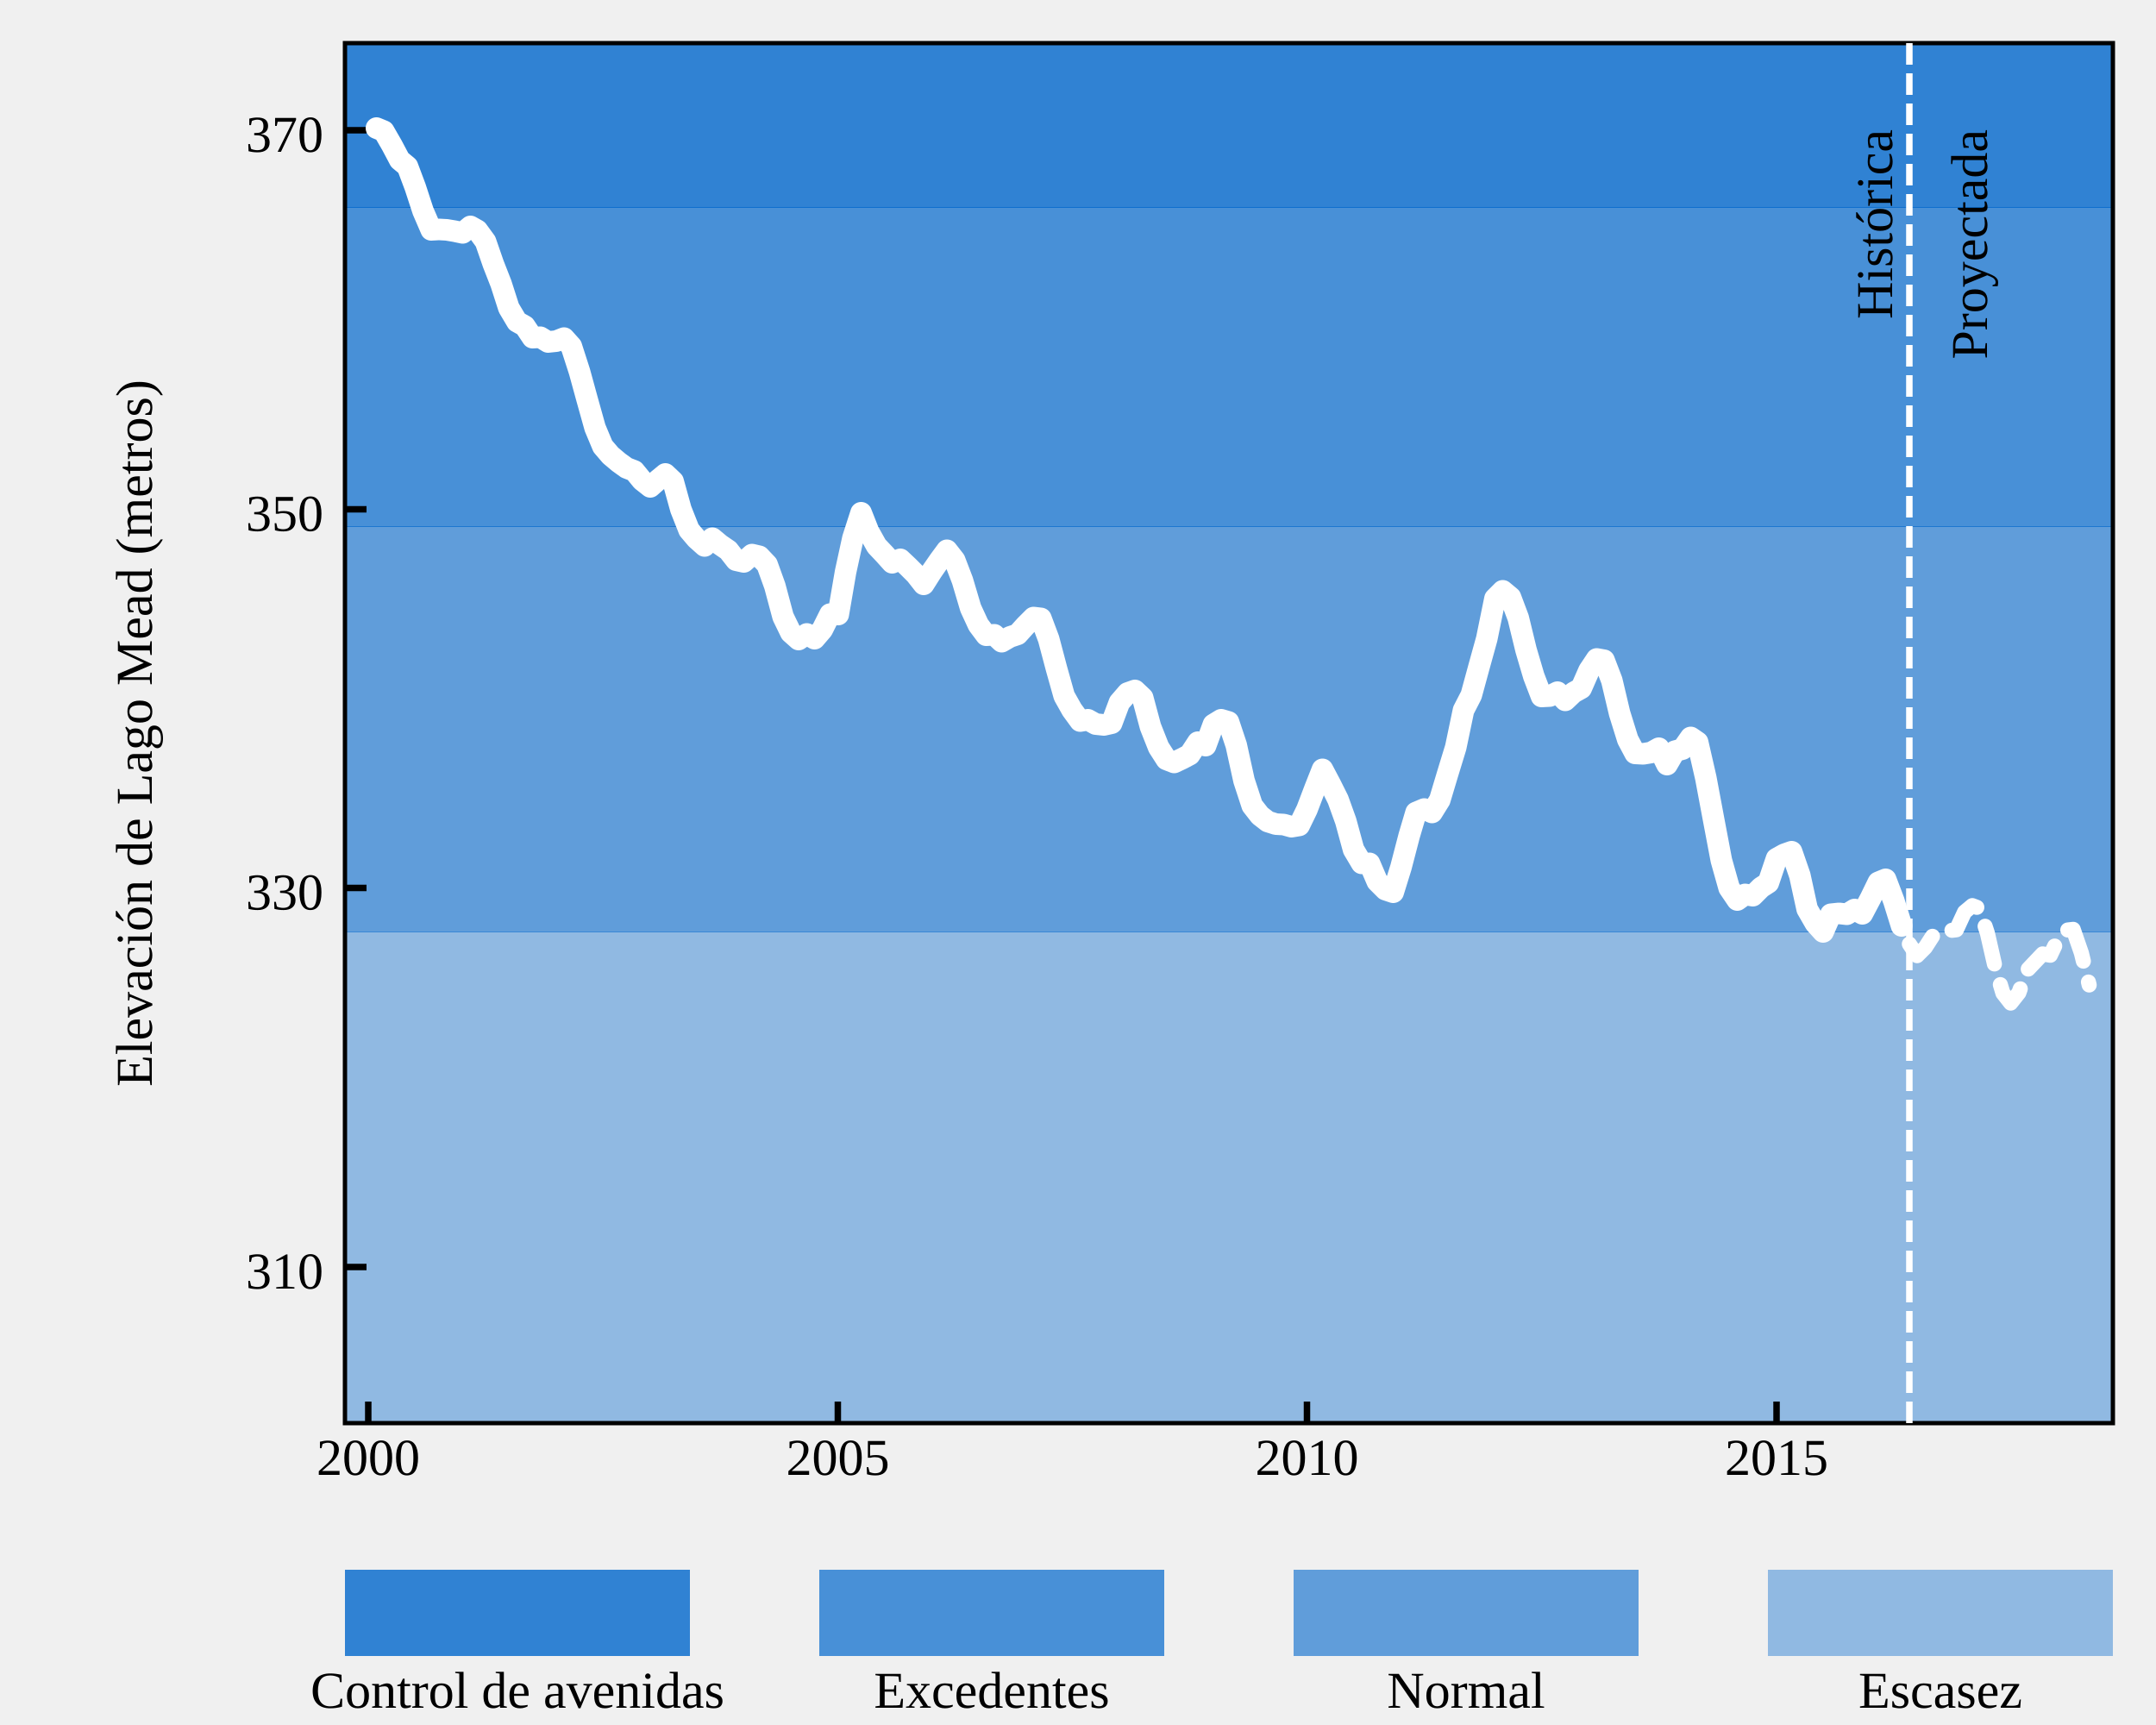
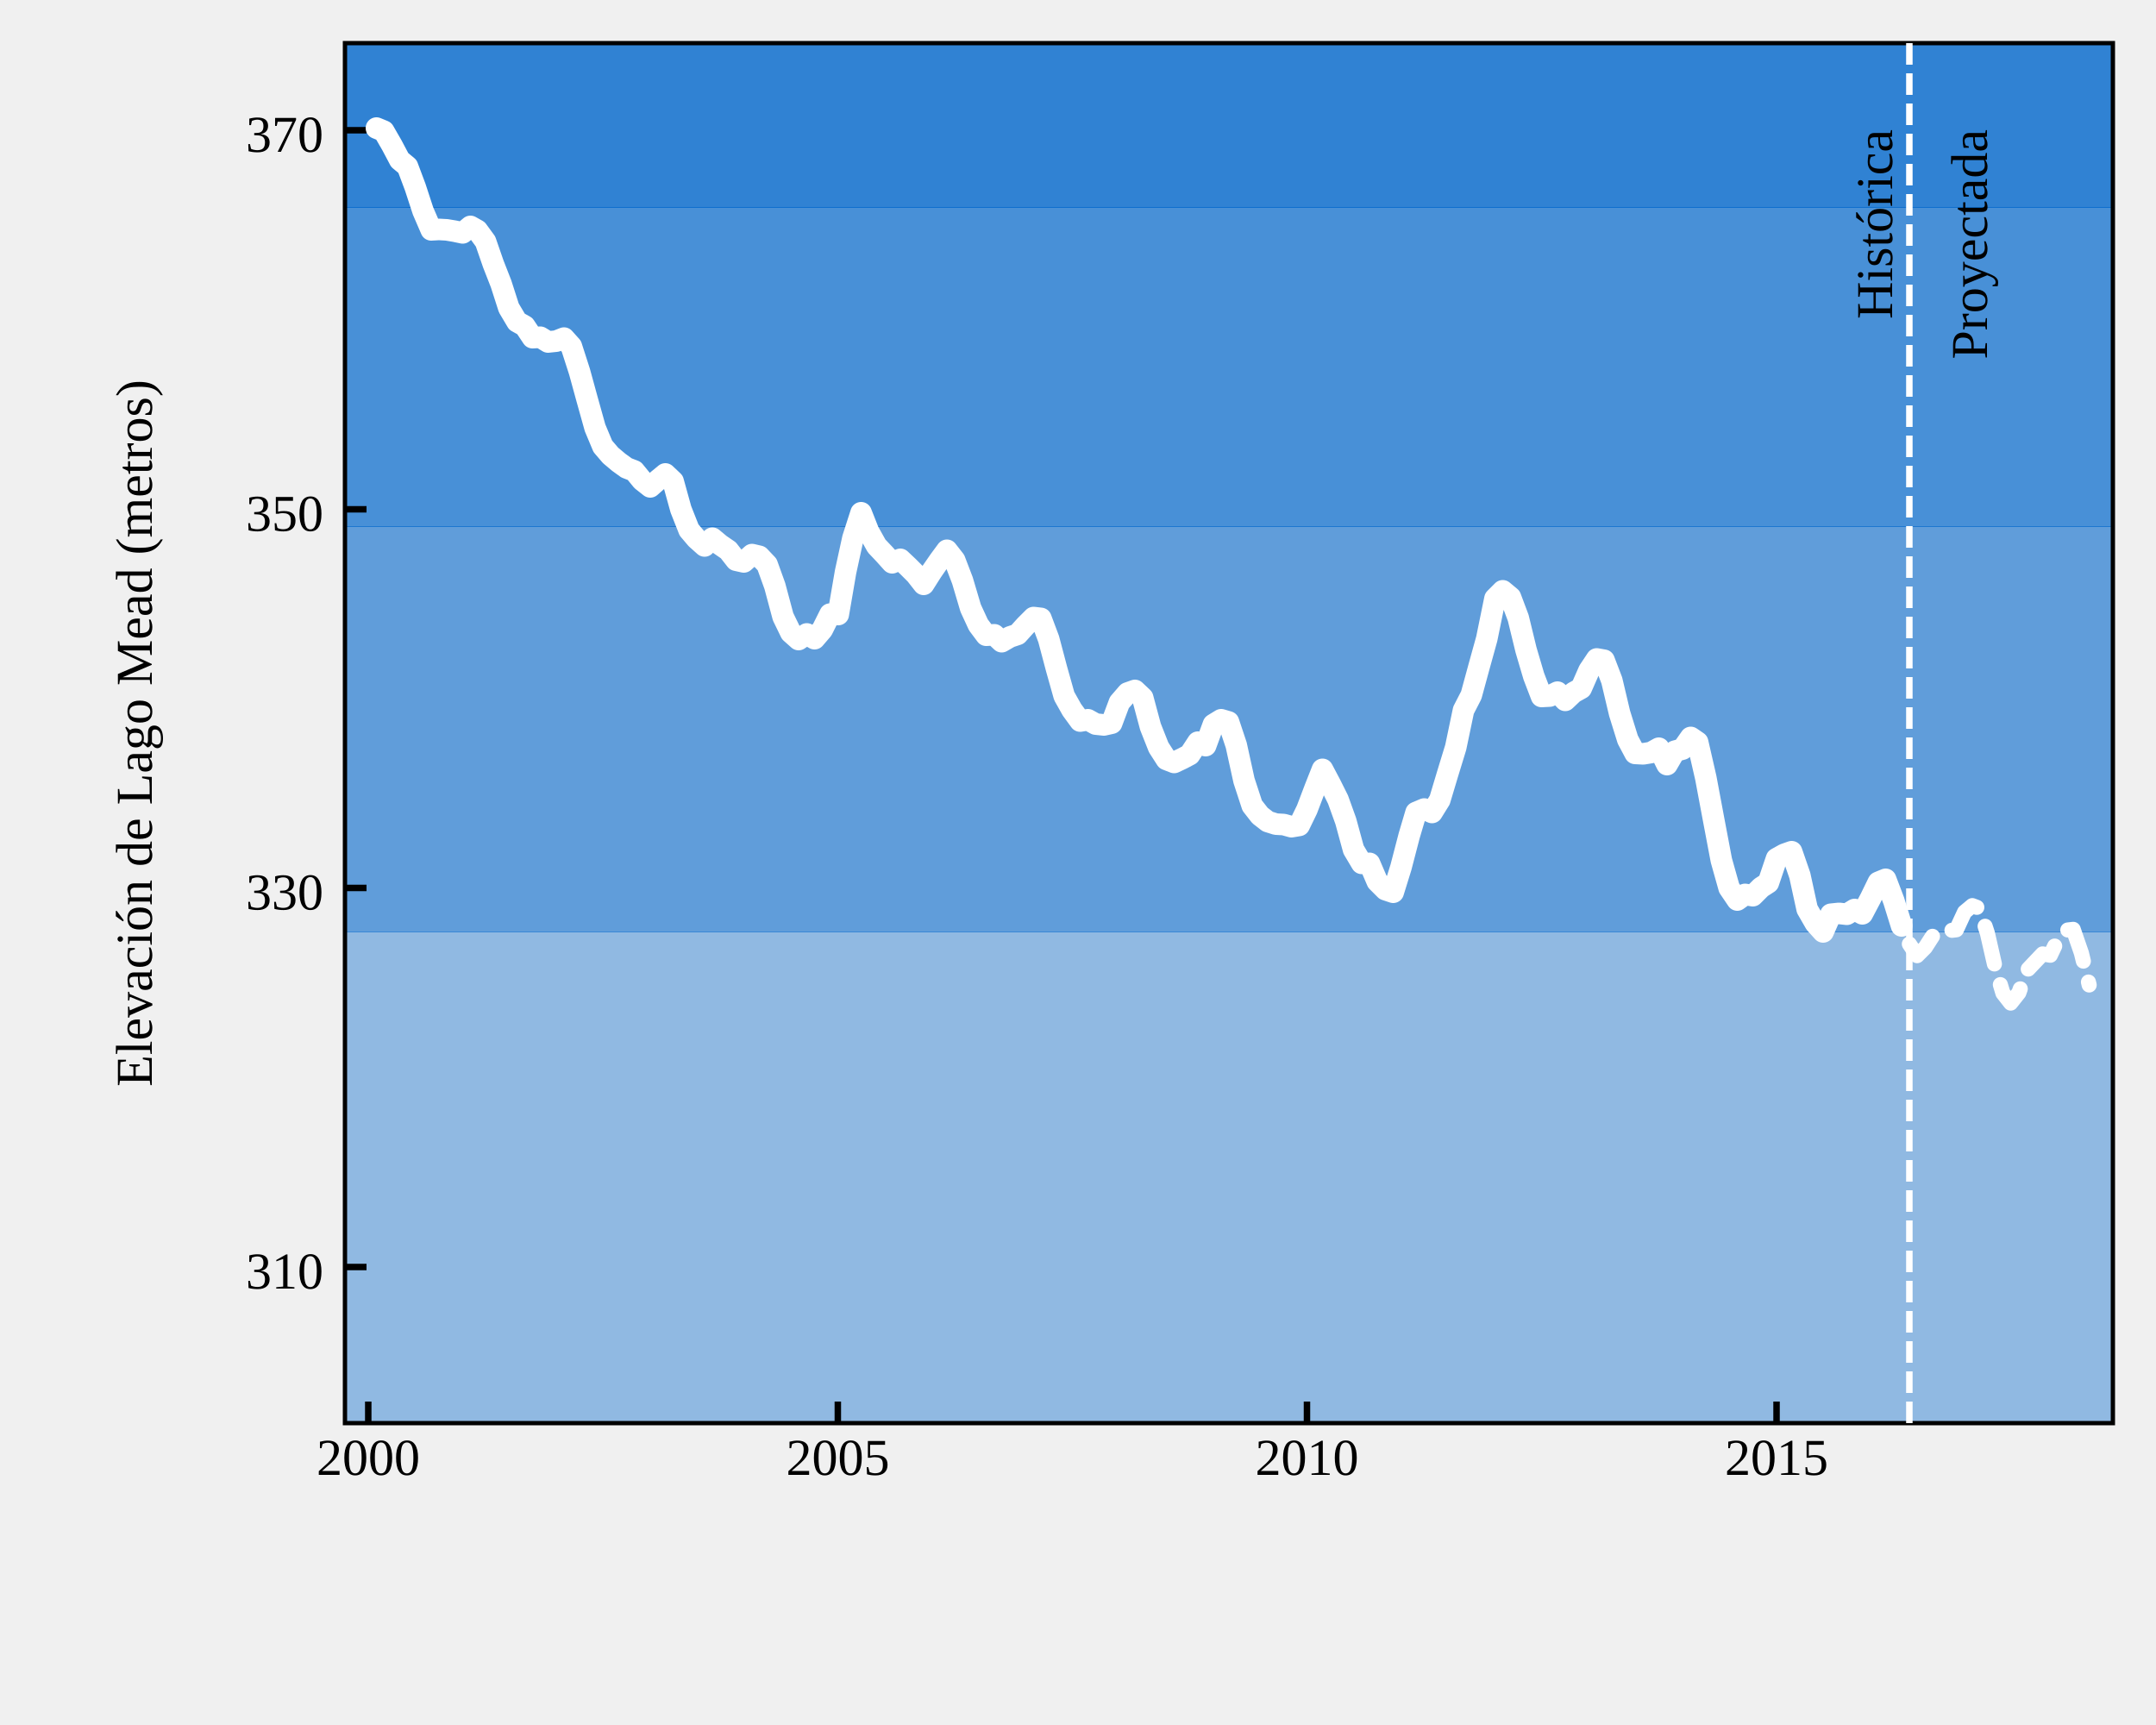
<svg xmlns="http://www.w3.org/2000/svg" version="1.1" preserveAspectRatio="xMinYMin meet" viewBox="0 0 500 400" id="mead-elev-projected-svg">
  <rect id="flood" x="80" y="10" width="410" height="38.2" fill="#0066CC" opacity="0.8" class="level-fill" />
  <rect id="surplus" x="80" y="48" width="410" height="74.2" fill="#0066CC" opacity="0.7" class="level-fill" />
  <rect id="normal" x="80" y="122" width="410" height="94.2" fill="#0066CC" opacity="0.6" class="level-fill" />
  <rect id="shortage" x="80" y="216" width="410" height="114.2" fill="#0066CC" opacity="0.4" class="level-fill" />
-   <g class="hidden" id="condition-markers">
-     <rect x="80" y="364" width="80" height="20" fill="#0066CC" opacity="0.8" />
-     <text x="120" y="384" dy="1.0em" class="small-text" text-anchor="middle">Control de avenidas</text>
-     <rect x="190" y="364" width="80" height="20" fill="#0066CC" opacity="0.7" />
-     <text x="230" y="384" dy="1.0em" class="small-text" text-anchor="middle">Excedentes</text>
-     <rect x="300" y="364" width="80" height="20" fill="#0066CC" opacity="0.6" />
-     <text x="340" y="384" dy="1.0em" class="small-text" text-anchor="middle">Normal</text>
-     <rect x="410" y="364" width="80" height="20" fill="#0066CC" opacity="0.4" />
-     <text x="450" y="384" dy="1.0em" class="small-text" text-anchor="middle">Escasez</text>
-   </g>
  <g id="axes" class="label">
    <rect id="axis.box" x="80.0" y="10.0" width="410.0" height="320.0" style="fill:none;stroke:black" />
    <text transform="translate(40.0,170.0)rotate(270)" text-anchor="middle" id="y-label" dy="-0.4em">Elevación de Lago Mead (metros)</text>
    <text transform="translate(245.0,390.0)rotate(0)" text-anchor="middle" id="x-label" dy="-0.8em" />
    <line x1="85.4" y1="330.0" x2="85.4" y2="325.0" style="stroke:black;stroke-width:1.5" />
    <text transform="translate(85.4,330.0)rotate(0)" text-anchor="middle" dy="1.0em">2000</text>
    <line x1="194.3" y1="330.0" x2="194.3" y2="325.0" style="stroke:black;stroke-width:1.5" />
    <text transform="translate(194.3,330.0)rotate(0)" text-anchor="middle" dy="1.0em">2005</text>
    <line x1="303.1" y1="330.0" x2="303.1" y2="325.0" style="stroke:black;stroke-width:1.5" />
    <text transform="translate(303.1,330.0)rotate(0)" text-anchor="middle" dy="1.0em">2010</text>
    <line x1="412.0" y1="330.0" x2="412.0" y2="325.0" style="stroke:black;stroke-width:1.5" />
    <text transform="translate(412.0,330.0)rotate(0)" text-anchor="middle" dy="1.0em">2015</text>
    <line x1="80.0" y1="293.8" x2="85.0" y2="293.8" style="stroke:black;stroke-width:1.5" />
    <text transform="translate(75.0,298.8)rotate(0)" text-anchor="end">310</text>
    <line x1="80.0" y1="205.9" x2="85.0" y2="205.9" style="stroke:black;stroke-width:1.5" />
    <text transform="translate(75.0,210.9)rotate(0)" text-anchor="end">330</text>
    <line x1="80.0" y1="118.1" x2="85.0" y2="118.1" style="stroke:black;stroke-width:1.5" />
    <text transform="translate(75.0,123.1)rotate(0)" text-anchor="end">350</text>
    <line x1="80.0" y1="30.2" x2="85.0" y2="30.2" style="stroke:black;stroke-width:1.5" />
    <text transform="translate(75.0,35.2)rotate(0)" text-anchor="end">370</text>
    <g id="legend" class="label" alignment-baseline="central">
      <line id="legend-line" x1="95" x2="110" y1="295" y2="295" fill="none" style="stroke:#FFFFFF;stroke-width:5;stroke-linejoin:round;stroke-linecap:round" visibility="hidden" />
      <text id="date_text" x="110" y="295" dy="-0.6em" dx="0.4em" class="legend"> </text>
      <text id="elev_text" x="110" y="295" dy="0.4em" dx="0.4em" fill="#000000" class="legend"> </text>
      <text id="model_text" x="110" y="295" dy="1.6em" dx="0.4em" fill="#000000" class="legend"> </text>
    </g>
    <path d="M442.8,10.0 L442.8,330.0 " fill="none" style="stroke:#FFFFFF;stroke-width:1.5;stroke-dasharray:5,2" />
    <text id="Historical-marker" class="hidden" text-anchor="end" transform="rotate(-90,438.8,30.0),translate(438.8,30.0)">Histórica</text>
    <text id="Projected-marker" class="hidden" text-anchor="end" transform="rotate(-90,460.8,30.0),translate(460.8,30.0)">Proyectada</text>
    <path d="M87.3,29.7 L89.0,30.4 L90.9,33.7 L92.7,37.1 L94.5,38.6 L96.3,43.4 L98.1,48.9 L100.0,53.3 L101.8,53.2 L103.6,53.3 L105.4,53.6 L107.3,54.0 L109.1,52.5 L110.7,53.4 L112.6,56.0 L114.4,61.2 L116.2,65.8 L118.0,71.4 L119.9,74.6 L121.7,75.6 L123.5,78.3 L125.3,78.2 L127.1,79.3 L129.0,79.1 L130.8,78.4 L132.5,80.3 L134.4,86.2 L136.1,92.4 L138.0,99.2 L139.8,103.5 L141.6,105.6 L143.5,107.2 L145.3,108.5 L147.1,109.2 L148.9,111.4 L150.8,112.9 L152.6,111.3 L154.3,109.9 L156.1,111.6 L157.9,118.1 L159.8,122.9 L161.5,124.9 L163.4,126.6 L165.2,124.8 L167.0,126.3 L168.9,127.6 L170.7,129.9 L172.5,130.3 L174.4,128.6 L176.1,129.0 L177.9,130.9 L179.7,135.9 L181.6,143.0 L183.4,146.7 L185.2,148.3 L187.1,147.0 L188.9,148.1 L190.7,146.0 L192.5,142.4 L194.4,142.5 L196.1,132.6 L197.8,124.8 L199.7,118.9 L201.4,123.2 L203.3,126.6 L205.1,128.5 L206.9,130.5 L208.8,129.7 L210.6,131.4 L212.4,133.2 L214.2,135.5 L216.1,132.5 L217.9,129.9 L219.6,127.6 L221.4,129.9 L223.2,134.6 L225.1,141.0 L226.9,144.9 L228.7,147.3 L230.6,147.2 L232.3,148.8 L234.2,147.7 L236.0,147.1 L237.8,145.1 L239.7,143.2 L241.4,143.4 L243.2,148.2 L245.0,155.0 L246.8,161.4 L248.6,164.6 L250.5,167.2 L252.3,166.9 L254.1,167.9 L256.0,168.1 L257.8,167.7 L259.6,162.9 L261.5,160.7 L263.2,160.1 L265.0,161.8 L266.8,168.5 L268.7,173.3 L270.5,176.1 L272.3,176.8 L274.2,175.9 L275.9,175.0 L277.8,172.1 L279.6,172.9 L281.4,168.0 L283.2,166.9 L284.9,167.4 L286.7,172.8 L288.5,181.0 L290.4,186.8 L292.2,189.1 L294.0,190.5 L295.9,191.1 L297.7,191.2 L299.5,191.7 L301.3,191.4 L303.1,187.7 L305.0,182.7 L306.7,178.4 L308.5,181.8 L310.3,185.4 L312.1,190.4 L313.9,197.0 L315.8,200.2 L317.6,200.2 L319.4,204.4 L321.3,206.3 L323.1,206.9 L324.9,201.1 L326.8,193.8 L328.4,188.4 L330.3,187.6 L332.1,188.4 L333.9,185.5 L335.7,179.5 L337.6,173.3 L339.4,164.7 L341.2,161.2 L343.0,154.6 L344.8,148.1 L346.7,138.8 L348.5,137.0 L350.3,138.5 L352.1,143.3 L353.9,150.7 L355.7,156.8 L357.5,161.5 L359.4,161.4 L361.2,160.5 L363.0,162.4 L364.9,160.6 L366.7,159.6 L368.5,155.5 L370.3,152.8 L372.0,153.1 L373.8,157.8 L375.6,165.4 L377.5,171.5 L379.2,174.7 L381.1,174.8 L382.9,174.5 L384.7,173.5 L386.6,177.3 L388.4,174.2 L390.2,173.7 L392.1,171.0 L393.7,172.1 L395.6,180.4 L397.4,190.0 L399.2,199.5 L401.0,205.9 L402.9,208.7 L404.7,207.4 L406.5,207.7 L408.4,205.8 L410.1,204.7 L412.0,199.1 L413.8,198.1 L415.5,197.5 L417.4,203.0 L419.1,210.8 L421.0,214.1 L422.8,216.1 L424.6,212.0 L426.5,211.8 L428.3,212.0 L430.1,210.9 L431.9,211.9 L433.8,208.3 L435.6,204.6 L437.3,203.9 L439.2,208.9 L441.0,214.7 " fill="none" style="stroke:#FFFFFF;stroke-width:5;stroke-linejoin:round;stroke-linecap:round" />
    <path d="M442.8,218.9 L444.6,221.6 L446.5,219.7 L448.3,216.9 L450.1,217.0 L452.0,215.8 L453.7,215.6 L455.6,211.5 L457.4,210.0 L459.0,210.6 L460.9,216.4 L462.7,224.3 L464.5,230.3 L466.3,232.6 L468.2,230.2 L470.0,225.1 L471.8,223.2 L473.7,221.2 L475.5,221.5 L477.3,217.7 L479.1,215.7 L480.8,215.5 L482.7,221.0 L484.5,228.4 " fill="none" id="dashed-projection" class="hidden" style="stroke:#FFFFFF;stroke-width:3.5;stroke-linejoin:round;stroke-dasharray:9,5;stroke-linecap:round" />
    <rect id="2000-01-31" x="83.79" y="10" width="7.00" height="320" fill-opacity="0.0" />
    <rect id="2000-02-29" x="85.52" y="10" width="7.00" height="320" fill-opacity="0.0" />
    <rect id="2000-03-31" x="87.37" y="10" width="7.00" height="320" fill-opacity="0.0" />
    <rect id="2000-04-30" x="89.16" y="10" width="7.00" height="320" fill-opacity="0.0" />
    <rect id="2000-05-31" x="91.01" y="10" width="7.00" height="320" fill-opacity="0.0" />
    <rect id="2000-06-30" x="92.80" y="10" width="7.00" height="320" fill-opacity="0.0" />
    <rect id="2000-07-31" x="94.65" y="10" width="7.00" height="320" fill-opacity="0.0" />
    <rect id="2000-08-31" x="96.50" y="10" width="7.00" height="320" fill-opacity="0.0" />
    <rect id="2000-09-30" x="98.28" y="10" width="7.00" height="320" fill-opacity="0.0" />
    <rect id="2000-10-31" x="100.13" y="10" width="7.00" height="320" fill-opacity="0.0" />
    <rect id="2000-11-30" x="101.92" y="10" width="7.00" height="320" fill-opacity="0.0" />
    <rect id="2000-12-31" x="103.77" y="10" width="7.00" height="320" fill-opacity="0.0" />
    <rect id="2001-01-31" x="105.56" y="10" width="7.00" height="320" fill-opacity="0.0" />
    <rect id="2001-02-28" x="107.23" y="10" width="7.00" height="320" fill-opacity="0.0" />
    <rect id="2001-03-31" x="109.08" y="10" width="7.00" height="320" fill-opacity="0.0" />
    <rect id="2001-04-30" x="110.87" y="10" width="7.00" height="320" fill-opacity="0.0" />
    <rect id="2001-05-31" x="112.72" y="10" width="7.00" height="320" fill-opacity="0.0" />
    <rect id="2001-06-30" x="114.51" y="10" width="7.00" height="320" fill-opacity="0.0" />
    <rect id="2001-07-31" x="116.36" y="10" width="7.00" height="320" fill-opacity="0.0" />
    <rect id="2001-08-31" x="118.21" y="10" width="7.00" height="320" fill-opacity="0.0" />
    <rect id="2001-09-30" x="120.00" y="10" width="7.00" height="320" fill-opacity="0.0" />
    <rect id="2001-10-31" x="121.84" y="10" width="7.00" height="320" fill-opacity="0.0" />
    <rect id="2001-11-30" x="123.63" y="10" width="7.00" height="320" fill-opacity="0.0" />
    <rect id="2001-12-31" x="125.48" y="10" width="7.00" height="320" fill-opacity="0.0" />
    <rect id="2002-01-31" x="127.33" y="10" width="7.00" height="320" fill-opacity="0.0" />
    <rect id="2002-02-28" x="129.00" y="10" width="7.00" height="320" fill-opacity="0.0" />
    <rect id="2002-03-31" x="130.85" y="10" width="7.00" height="320" fill-opacity="0.0" />
    <rect id="2002-04-30" x="132.64" y="10" width="7.00" height="320" fill-opacity="0.0" />
    <rect id="2002-05-31" x="134.49" y="10" width="7.00" height="320" fill-opacity="0.0" />
    <rect id="2002-06-30" x="136.28" y="10" width="7.00" height="320" fill-opacity="0.0" />
    <rect id="2002-07-31" x="138.13" y="10" width="7.00" height="320" fill-opacity="0.0" />
    <rect id="2002-08-31" x="139.98" y="10" width="7.00" height="320" fill-opacity="0.0" />
    <rect id="2002-09-30" x="141.77" y="10" width="7.00" height="320" fill-opacity="0.0" />
    <rect id="2002-10-31" x="143.61" y="10" width="7.00" height="320" fill-opacity="0.0" />
    <rect id="2002-11-30" x="145.40" y="10" width="7.00" height="320" fill-opacity="0.0" />
    <rect id="2002-12-31" x="147.25" y="10" width="7.00" height="320" fill-opacity="0.0" />
    <rect id="2003-01-31" x="149.10" y="10" width="7.00" height="320" fill-opacity="0.0" />
    <rect id="2003-02-28" x="150.77" y="10" width="7.00" height="320" fill-opacity="0.0" />
    <rect id="2003-03-31" x="152.62" y="10" width="7.00" height="320" fill-opacity="0.0" />
    <rect id="2003-04-30" x="154.41" y="10" width="7.00" height="320" fill-opacity="0.0" />
    <rect id="2003-05-31" x="156.26" y="10" width="7.00" height="320" fill-opacity="0.0" />
    <rect id="2003-06-30" x="158.05" y="10" width="7.00" height="320" fill-opacity="0.0" />
    <rect id="2003-07-31" x="159.90" y="10" width="7.00" height="320" fill-opacity="0.0" />
    <rect id="2003-08-31" x="161.75" y="10" width="7.00" height="320" fill-opacity="0.0" />
    <rect id="2003-09-30" x="163.53" y="10" width="7.00" height="320" fill-opacity="0.0" />
    <rect id="2003-10-31" x="165.38" y="10" width="7.00" height="320" fill-opacity="0.0" />
    <rect id="2003-11-30" x="167.17" y="10" width="7.00" height="320" fill-opacity="0.0" />
    <rect id="2003-12-31" x="169.02" y="10" width="7.00" height="320" fill-opacity="0.0" />
    <rect id="2004-01-31" x="170.87" y="10" width="7.00" height="320" fill-opacity="0.0" />
    <rect id="2004-02-29" x="172.60" y="10" width="7.00" height="320" fill-opacity="0.0" />
    <rect id="2004-03-31" x="174.45" y="10" width="7.00" height="320" fill-opacity="0.0" />
    <rect id="2004-04-30" x="176.24" y="10" width="7.00" height="320" fill-opacity="0.0" />
    <rect id="2004-05-31" x="178.09" y="10" width="7.00" height="320" fill-opacity="0.0" />
    <rect id="2004-06-30" x="179.88" y="10" width="7.00" height="320" fill-opacity="0.0" />
    <rect id="2004-07-31" x="181.73" y="10" width="7.00" height="320" fill-opacity="0.0" />
    <rect id="2004-08-31" x="183.58" y="10" width="7.00" height="320" fill-opacity="0.0" />
    <rect id="2004-09-30" x="185.36" y="10" width="7.00" height="320" fill-opacity="0.0" />
    <rect id="2004-10-31" x="187.21" y="10" width="7.00" height="320" fill-opacity="0.0" />
    <rect id="2004-11-30" x="189.00" y="10" width="7.00" height="320" fill-opacity="0.0" />
    <rect id="2004-12-31" x="190.85" y="10" width="7.00" height="320" fill-opacity="0.0" />
    <rect id="2005-01-31" x="192.64" y="10" width="7.00" height="320" fill-opacity="0.0" />
    <rect id="2005-02-28" x="194.31" y="10" width="7.00" height="320" fill-opacity="0.0" />
    <rect id="2005-03-31" x="196.16" y="10" width="7.00" height="320" fill-opacity="0.0" />
    <rect id="2005-04-30" x="197.95" y="10" width="7.00" height="320" fill-opacity="0.0" />
    <rect id="2005-05-31" x="199.80" y="10" width="7.00" height="320" fill-opacity="0.0" />
    <rect id="2005-06-30" x="201.59" y="10" width="7.00" height="320" fill-opacity="0.0" />
    <rect id="2005-07-31" x="203.44" y="10" width="7.00" height="320" fill-opacity="0.0" />
    <rect id="2005-08-31" x="205.29" y="10" width="7.00" height="320" fill-opacity="0.0" />
    <rect id="2005-09-30" x="207.07" y="10" width="7.00" height="320" fill-opacity="0.0" />
    <rect id="2005-10-31" x="208.92" y="10" width="7.00" height="320" fill-opacity="0.0" />
    <rect id="2005-11-30" x="210.71" y="10" width="7.00" height="320" fill-opacity="0.0" />
    <rect id="2005-12-31" x="212.56" y="10" width="7.00" height="320" fill-opacity="0.0" />
    <rect id="2006-01-31" x="214.41" y="10" width="7.00" height="320" fill-opacity="0.0" />
    <rect id="2006-02-28" x="216.08" y="10" width="7.00" height="320" fill-opacity="0.0" />
    <rect id="2006-03-31" x="217.93" y="10" width="7.00" height="320" fill-opacity="0.0" />
    <rect id="2006-04-30" x="219.72" y="10" width="7.00" height="320" fill-opacity="0.0" />
    <rect id="2006-05-31" x="221.57" y="10" width="7.00" height="320" fill-opacity="0.0" />
    <rect id="2006-06-30" x="223.36" y="10" width="7.00" height="320" fill-opacity="0.0" />
    <rect id="2006-07-31" x="225.21" y="10" width="7.00" height="320" fill-opacity="0.0" />
    <rect id="2006-08-31" x="227.06" y="10" width="7.00" height="320" fill-opacity="0.0" />
    <rect id="2006-09-30" x="228.84" y="10" width="7.00" height="320" fill-opacity="0.0" />
    <rect id="2006-10-31" x="230.69" y="10" width="7.00" height="320" fill-opacity="0.0" />
    <rect id="2006-11-30" x="232.48" y="10" width="7.00" height="320" fill-opacity="0.0" />
    <rect id="2006-12-31" x="234.33" y="10" width="7.00" height="320" fill-opacity="0.0" />
    <rect id="2007-01-31" x="236.18" y="10" width="7.00" height="320" fill-opacity="0.0" />
    <rect id="2007-02-28" x="237.85" y="10" width="7.00" height="320" fill-opacity="0.0" />
    <rect id="2007-03-31" x="239.70" y="10" width="7.00" height="320" fill-opacity="0.0" />
    <rect id="2007-04-30" x="241.49" y="10" width="7.00" height="320" fill-opacity="0.0" />
    <rect id="2007-05-31" x="243.34" y="10" width="7.00" height="320" fill-opacity="0.0" />
    <rect id="2007-06-30" x="245.13" y="10" width="7.00" height="320" fill-opacity="0.0" />
    <rect id="2007-07-31" x="246.98" y="10" width="7.00" height="320" fill-opacity="0.0" />
    <rect id="2007-08-31" x="248.83" y="10" width="7.00" height="320" fill-opacity="0.0" />
    <rect id="2007-09-30" x="250.61" y="10" width="7.00" height="320" fill-opacity="0.0" />
    <rect id="2007-10-31" x="252.46" y="10" width="7.00" height="320" fill-opacity="0.0" />
    <rect id="2007-11-30" x="254.25" y="10" width="7.00" height="320" fill-opacity="0.0" />
    <rect id="2007-12-31" x="256.10" y="10" width="7.00" height="320" fill-opacity="0.0" />
    <rect id="2008-01-31" x="257.95" y="10" width="7.00" height="320" fill-opacity="0.0" />
    <rect id="2008-02-29" x="259.68" y="10" width="7.00" height="320" fill-opacity="0.0" />
    <rect id="2008-03-31" x="261.53" y="10" width="7.00" height="320" fill-opacity="0.0" />
    <rect id="2008-04-30" x="263.32" y="10" width="7.00" height="320" fill-opacity="0.0" />
    <rect id="2008-05-31" x="265.17" y="10" width="7.00" height="320" fill-opacity="0.0" />
    <rect id="2008-06-30" x="266.96" y="10" width="7.00" height="320" fill-opacity="0.0" />
    <rect id="2008-07-31" x="268.81" y="10" width="7.00" height="320" fill-opacity="0.0" />
    <rect id="2008-08-31" x="270.65" y="10" width="7.00" height="320" fill-opacity="0.0" />
    <rect id="2008-09-30" x="272.44" y="10" width="7.00" height="320" fill-opacity="0.0" />
    <rect id="2008-10-31" x="274.29" y="10" width="7.00" height="320" fill-opacity="0.0" />
    <rect id="2008-11-30" x="276.08" y="10" width="7.00" height="320" fill-opacity="0.0" />
    <rect id="2008-12-31" x="277.93" y="10" width="7.00" height="320" fill-opacity="0.0" />
    <rect id="2009-01-31" x="279.72" y="10" width="7.00" height="320" fill-opacity="0.0" />
    <rect id="2009-02-28" x="281.39" y="10" width="7.00" height="320" fill-opacity="0.0" />
    <rect id="2009-03-31" x="283.24" y="10" width="7.00" height="320" fill-opacity="0.0" />
    <rect id="2009-04-30" x="285.03" y="10" width="7.00" height="320" fill-opacity="0.0" />
    <rect id="2009-05-31" x="286.88" y="10" width="7.00" height="320" fill-opacity="0.0" />
    <rect id="2009-06-30" x="288.67" y="10" width="7.00" height="320" fill-opacity="0.0" />
    <rect id="2009-07-31" x="290.52" y="10" width="7.00" height="320" fill-opacity="0.0" />
    <rect id="2009-08-31" x="292.37" y="10" width="7.00" height="320" fill-opacity="0.0" />
    <rect id="2009-09-30" x="294.15" y="10" width="7.00" height="320" fill-opacity="0.0" />
    <rect id="2009-10-31" x="296.00" y="10" width="7.00" height="320" fill-opacity="0.0" />
    <rect id="2009-11-30" x="297.79" y="10" width="7.00" height="320" fill-opacity="0.0" />
    <rect id="2009-12-31" x="299.64" y="10" width="7.00" height="320" fill-opacity="0.0" />
    <rect id="2010-01-31" x="301.49" y="10" width="7.00" height="320" fill-opacity="0.0" />
    <rect id="2010-02-28" x="303.16" y="10" width="7.00" height="320" fill-opacity="0.0" />
    <rect id="2010-03-31" x="305.01" y="10" width="7.00" height="320" fill-opacity="0.0" />
    <rect id="2010-04-30" x="306.80" y="10" width="7.00" height="320" fill-opacity="0.0" />
    <rect id="2010-05-31" x="308.65" y="10" width="7.00" height="320" fill-opacity="0.0" />
    <rect id="2010-06-30" x="310.44" y="10" width="7.00" height="320" fill-opacity="0.0" />
    <rect id="2010-07-31" x="312.29" y="10" width="7.00" height="320" fill-opacity="0.0" />
    <rect id="2010-08-31" x="314.13" y="10" width="7.00" height="320" fill-opacity="0.0" />
    <rect id="2010-09-30" x="315.92" y="10" width="7.00" height="320" fill-opacity="0.0" />
    <rect id="2010-10-31" x="317.77" y="10" width="7.00" height="320" fill-opacity="0.0" />
    <rect id="2010-11-30" x="319.56" y="10" width="7.00" height="320" fill-opacity="0.0" />
    <rect id="2010-12-31" x="321.41" y="10" width="7.00" height="320" fill-opacity="0.0" />
    <rect id="2011-01-31" x="323.26" y="10" width="7.00" height="320" fill-opacity="0.0" />
    <rect id="2011-02-28" x="324.93" y="10" width="7.00" height="320" fill-opacity="0.0" />
    <rect id="2011-03-31" x="326.78" y="10" width="7.00" height="320" fill-opacity="0.0" />
    <rect id="2011-04-30" x="328.57" y="10" width="7.00" height="320" fill-opacity="0.0" />
    <rect id="2011-05-31" x="330.42" y="10" width="7.00" height="320" fill-opacity="0.0" />
    <rect id="2011-06-30" x="332.21" y="10" width="7.00" height="320" fill-opacity="0.0" />
    <rect id="2011-07-31" x="334.06" y="10" width="7.00" height="320" fill-opacity="0.0" />
    <rect id="2011-08-31" x="335.90" y="10" width="7.00" height="320" fill-opacity="0.0" />
    <rect id="2011-09-30" x="337.69" y="10" width="7.00" height="320" fill-opacity="0.0" />
    <rect id="2011-10-31" x="339.54" y="10" width="7.00" height="320" fill-opacity="0.0" />
    <rect id="2011-11-30" x="341.33" y="10" width="7.00" height="320" fill-opacity="0.0" />
    <rect id="2011-12-31" x="343.18" y="10" width="7.00" height="320" fill-opacity="0.0" />
    <rect id="2012-01-31" x="345.03" y="10" width="7.00" height="320" fill-opacity="0.0" />
    <rect id="2012-02-29" x="346.76" y="10" width="7.00" height="320" fill-opacity="0.0" />
    <rect id="2012-03-31" x="348.61" y="10" width="7.00" height="320" fill-opacity="0.0" />
    <rect id="2012-04-30" x="350.40" y="10" width="7.00" height="320" fill-opacity="0.0" />
    <rect id="2012-05-31" x="352.25" y="10" width="7.00" height="320" fill-opacity="0.0" />
    <rect id="2012-06-30" x="354.04" y="10" width="7.00" height="320" fill-opacity="0.0" />
    <rect id="2012-07-31" x="355.89" y="10" width="7.00" height="320" fill-opacity="0.0" />
    <rect id="2012-08-31" x="357.73" y="10" width="7.00" height="320" fill-opacity="0.0" />
    <rect id="2012-09-30" x="359.52" y="10" width="7.00" height="320" fill-opacity="0.0" />
    <rect id="2012-10-31" x="361.37" y="10" width="7.00" height="320" fill-opacity="0.0" />
    <rect id="2012-11-30" x="363.16" y="10" width="7.00" height="320" fill-opacity="0.0" />
    <rect id="2012-12-31" x="365.01" y="10" width="7.00" height="320" fill-opacity="0.0" />
    <rect id="2013-01-31" x="366.80" y="10" width="7.00" height="320" fill-opacity="0.0" />
    <rect id="2013-02-28" x="368.47" y="10" width="7.00" height="320" fill-opacity="0.0" />
    <rect id="2013-03-31" x="370.32" y="10" width="7.00" height="320" fill-opacity="0.0" />
    <rect id="2013-04-30" x="372.11" y="10" width="7.00" height="320" fill-opacity="0.0" />
    <rect id="2013-05-31" x="373.96" y="10" width="7.00" height="320" fill-opacity="0.0" />
    <rect id="2013-06-30" x="375.75" y="10" width="7.00" height="320" fill-opacity="0.0" />
    <rect id="2013-07-31" x="377.60" y="10" width="7.00" height="320" fill-opacity="0.0" />
    <rect id="2013-08-31" x="379.44" y="10" width="7.00" height="320" fill-opacity="0.0" />
    <rect id="2013-09-30" x="381.23" y="10" width="7.00" height="320" fill-opacity="0.0" />
    <rect id="2013-10-31" x="383.08" y="10" width="7.00" height="320" fill-opacity="0.0" />
    <rect id="2013-11-30" x="384.87" y="10" width="7.00" height="320" fill-opacity="0.0" />
    <rect id="2013-12-31" x="386.72" y="10" width="7.00" height="320" fill-opacity="0.0" />
    <rect id="2014-01-31" x="388.57" y="10" width="7.00" height="320" fill-opacity="0.0" />
    <rect id="2014-02-28" x="390.24" y="10" width="7.00" height="320" fill-opacity="0.0" />
    <rect id="2014-03-31" x="392.09" y="10" width="7.00" height="320" fill-opacity="0.0" />
    <rect id="2014-04-30" x="393.88" y="10" width="7.00" height="320" fill-opacity="0.0" />
    <rect id="2014-05-31" x="395.73" y="10" width="7.00" height="320" fill-opacity="0.0" />
    <rect id="2014-06-30" x="397.52" y="10" width="7.00" height="320" fill-opacity="0.0" />
    <rect id="2014-07-31" x="399.37" y="10" width="7.00" height="320" fill-opacity="0.0" />
    <rect id="2014-08-31" x="401.21" y="10" width="7.00" height="320" fill-opacity="0.0" />
    <rect id="2014-09-30" x="403.00" y="10" width="7.00" height="320" fill-opacity="0.0" />
    <rect id="2014-10-31" x="404.85" y="10" width="7.00" height="320" fill-opacity="0.0" />
    <rect id="2014-11-30" x="406.64" y="10" width="7.00" height="320" fill-opacity="0.0" />
    <rect id="2014-12-31" x="408.49" y="10" width="7.00" height="320" fill-opacity="0.0" />
    <rect id="2015-01-31" x="410.34" y="10" width="7.00" height="320" fill-opacity="0.0" />
    <rect id="2015-02-28" x="412.01" y="10" width="7.00" height="320" fill-opacity="0.0" />
    <rect id="2015-03-31" x="413.86" y="10" width="7.00" height="320" fill-opacity="0.0" />
    <rect id="2015-04-30" x="415.65" y="10" width="7.00" height="320" fill-opacity="0.0" />
    <rect id="2015-05-31" x="417.50" y="10" width="7.00" height="320" fill-opacity="0.0" />
    <rect id="2015-06-30" x="419.29" y="10" width="7.00" height="320" fill-opacity="0.0" />
    <rect id="2015-07-31" x="421.14" y="10" width="7.00" height="320" fill-opacity="0.0" />
    <rect id="2015-08-31" x="422.98" y="10" width="7.00" height="320" fill-opacity="0.0" />
    <rect id="2015-09-30" x="424.77" y="10" width="7.00" height="320" fill-opacity="0.0" />
    <rect id="2015-10-31" x="426.62" y="10" width="7.00" height="320" fill-opacity="0.0" />
    <rect id="2015-11-30" x="428.41" y="10" width="7.00" height="320" fill-opacity="0.0" />
    <rect id="2015-12-31" x="430.26" y="10" width="7.00" height="320" fill-opacity="0.0" />
    <rect id="2016-01-31" x="432.11" y="10" width="7.00" height="320" fill-opacity="0.0" />
    <rect id="2016-02-29" x="433.84" y="10" width="7.00" height="320" fill-opacity="0.0" />
    <rect id="2016-03-31" x="435.69" y="10" width="7.00" height="320" fill-opacity="0.0" />
    <rect id="2016-04-30" x="437.48" y="10" width="7.00" height="320" fill-opacity="0.0" />
    <rect id="2016-05-31" x="439.33" y="10" width="7.00" height="320" fill-opacity="0.0" />
    <rect id="2016-06-30" x="441.12" y="10" width="7.00" height="320" fill-opacity="0.0" />
    <rect id="2016-07-31" x="442.97" y="10" width="7.00" height="320" fill-opacity="0.0" />
    <rect id="2016-08-31" x="444.81" y="10" width="7.00" height="320" fill-opacity="0.0" />
    <rect id="2016-09-30" x="446.60" y="10" width="7.00" height="320" fill-opacity="0.0" />
    <rect id="2016-10-31" x="448.45" y="10" width="7.00" height="320" fill-opacity="0.0" />
    <rect id="2016-11-30" x="450.24" y="10" width="7.00" height="320" fill-opacity="0.0" />
    <rect id="2016-12-31" x="452.09" y="10" width="7.00" height="320" fill-opacity="0.0" />
    <rect id="2017-01-31" x="453.88" y="10" width="7.00" height="320" fill-opacity="0.0" />
    <rect id="2017-02-28" x="455.55" y="10" width="7.00" height="320" fill-opacity="0.0" />
    <rect id="2017-03-31" x="457.40" y="10" width="7.00" height="320" fill-opacity="0.0" />
    <rect id="2017-04-30" x="459.19" y="10" width="7.00" height="320" fill-opacity="0.0" />
    <rect id="2017-05-31" x="461.04" y="10" width="7.00" height="320" fill-opacity="0.0" />
    <rect id="2017-06-30" x="462.83" y="10" width="7.00" height="320" fill-opacity="0.0" />
    <rect id="2017-07-31" x="464.68" y="10" width="7.00" height="320" fill-opacity="0.0" />
    <rect id="2017-08-31" x="466.52" y="10" width="7.00" height="320" fill-opacity="0.0" />
    <rect id="2017-09-30" x="468.31" y="10" width="7.00" height="320" fill-opacity="0.0" />
    <rect id="2017-10-31" x="470.16" y="10" width="7.00" height="320" fill-opacity="0.0" />
    <rect id="2017-11-30" x="471.95" y="10" width="7.00" height="320" fill-opacity="0.0" />
    <rect id="2017-12-31" x="473.80" y="10" width="7.00" height="320" fill-opacity="0.0" />
    <rect id="2018-01-31" x="475.65" y="10" width="7.00" height="320" fill-opacity="0.0" />
    <rect id="2018-02-28" x="477.32" y="10" width="7.00" height="320" fill-opacity="0.0" />
    <rect id="2018-03-31" x="479.17" y="10" width="7.00" height="320" fill-opacity="0.0" />
    <rect id="2018-04-30" x="480.96" y="10" width="7.00" height="320" fill-opacity="0.0" />
  </g>
</svg>
